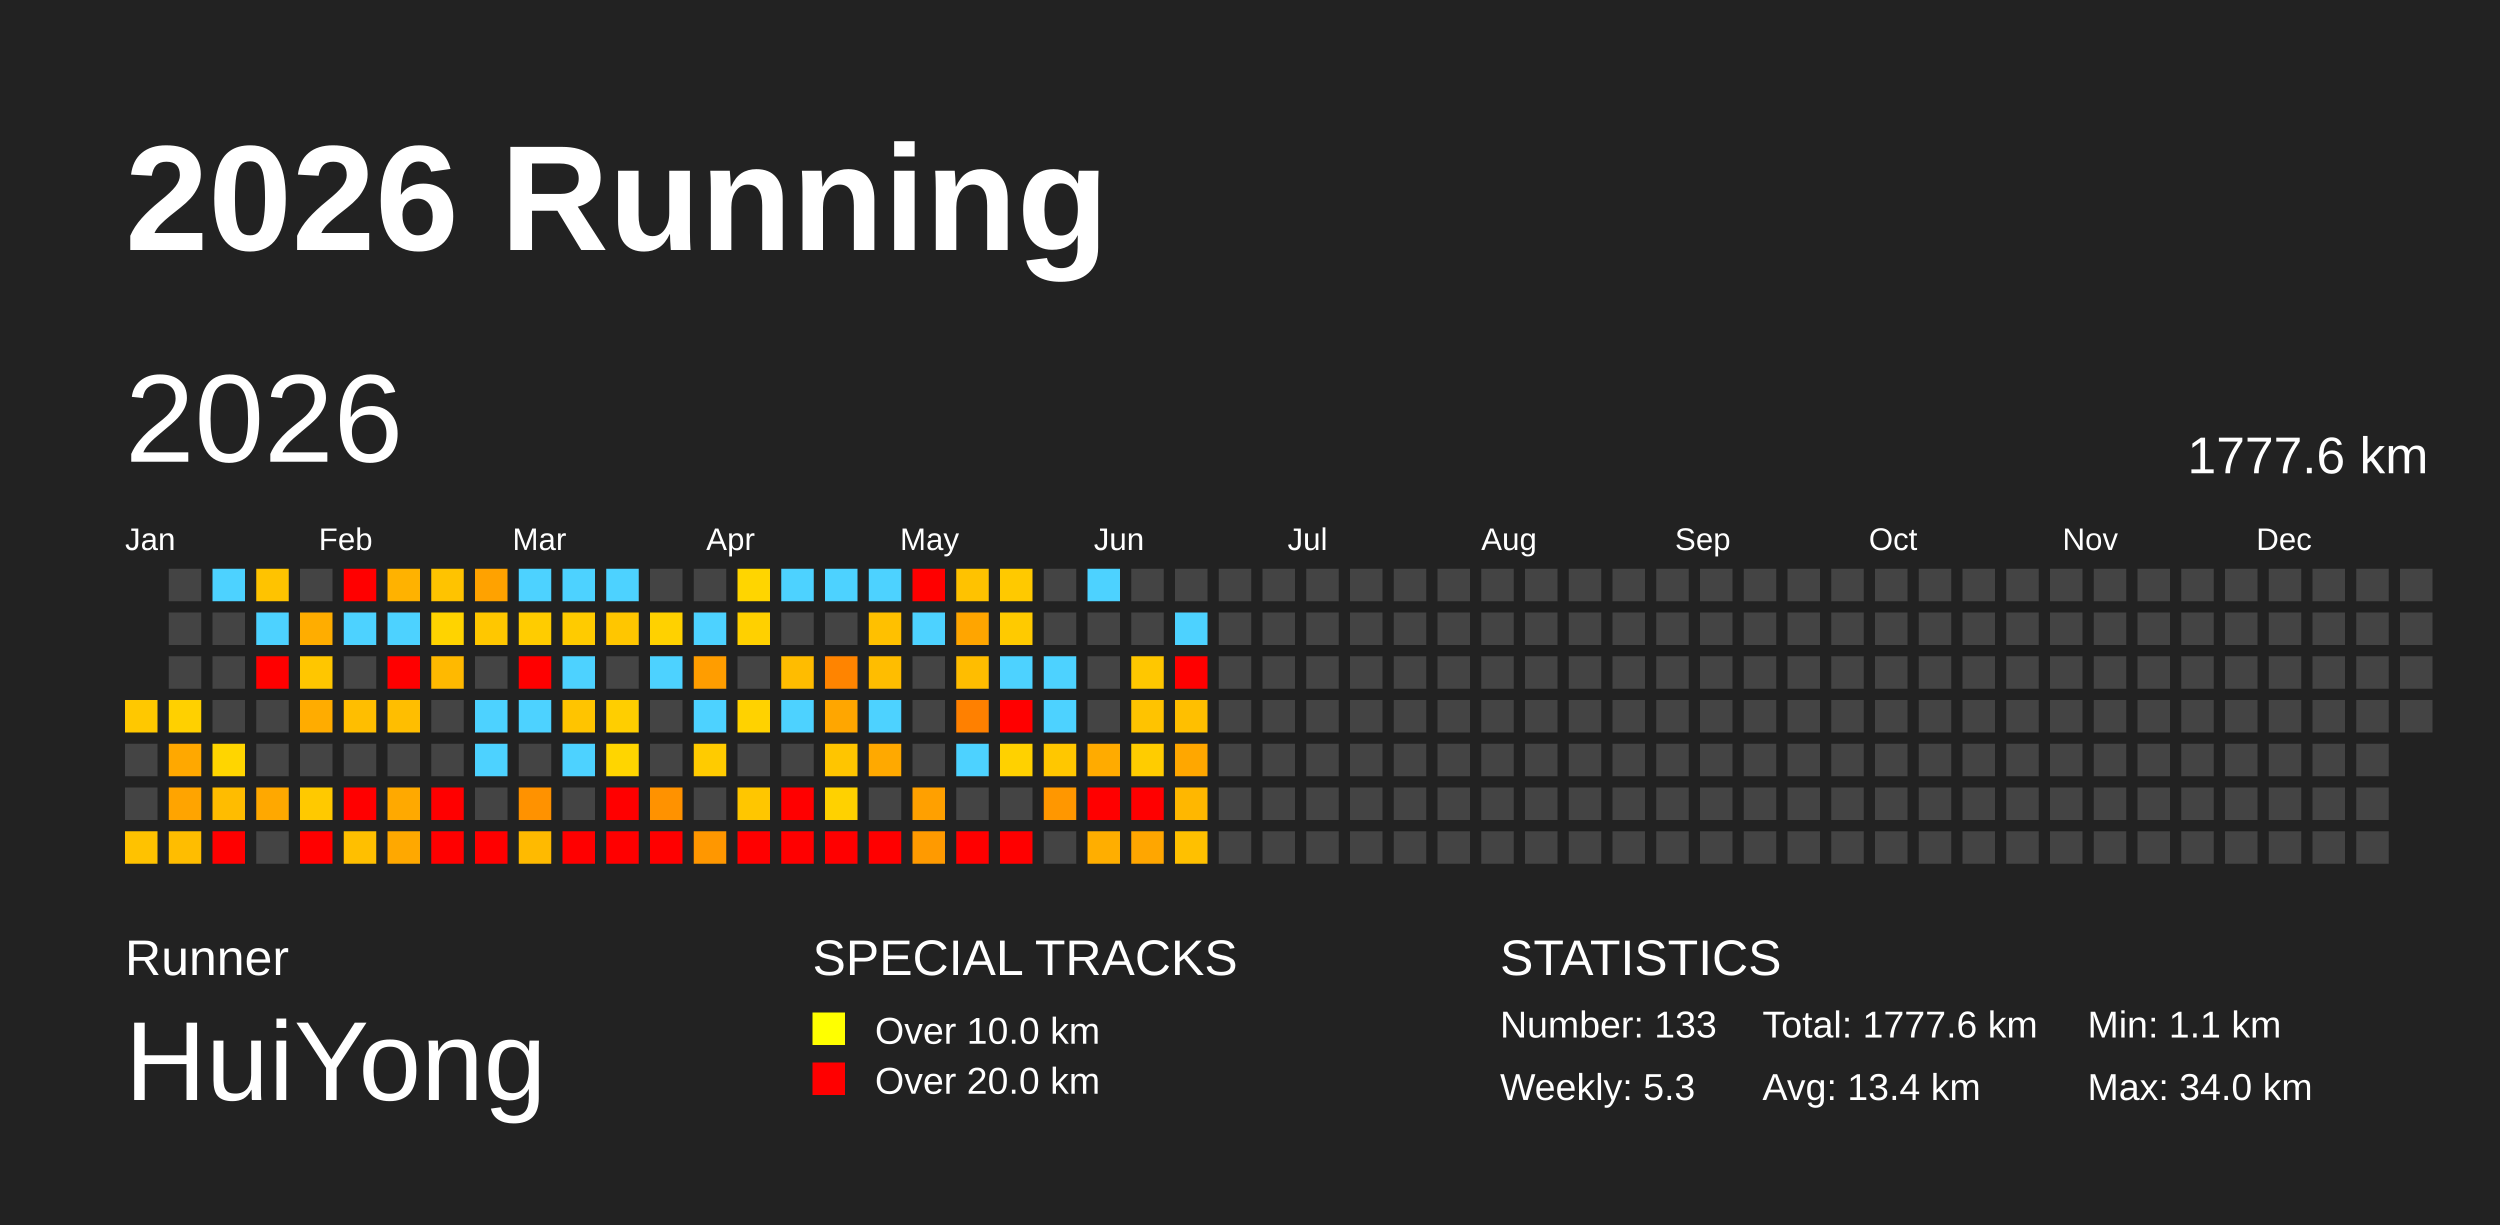
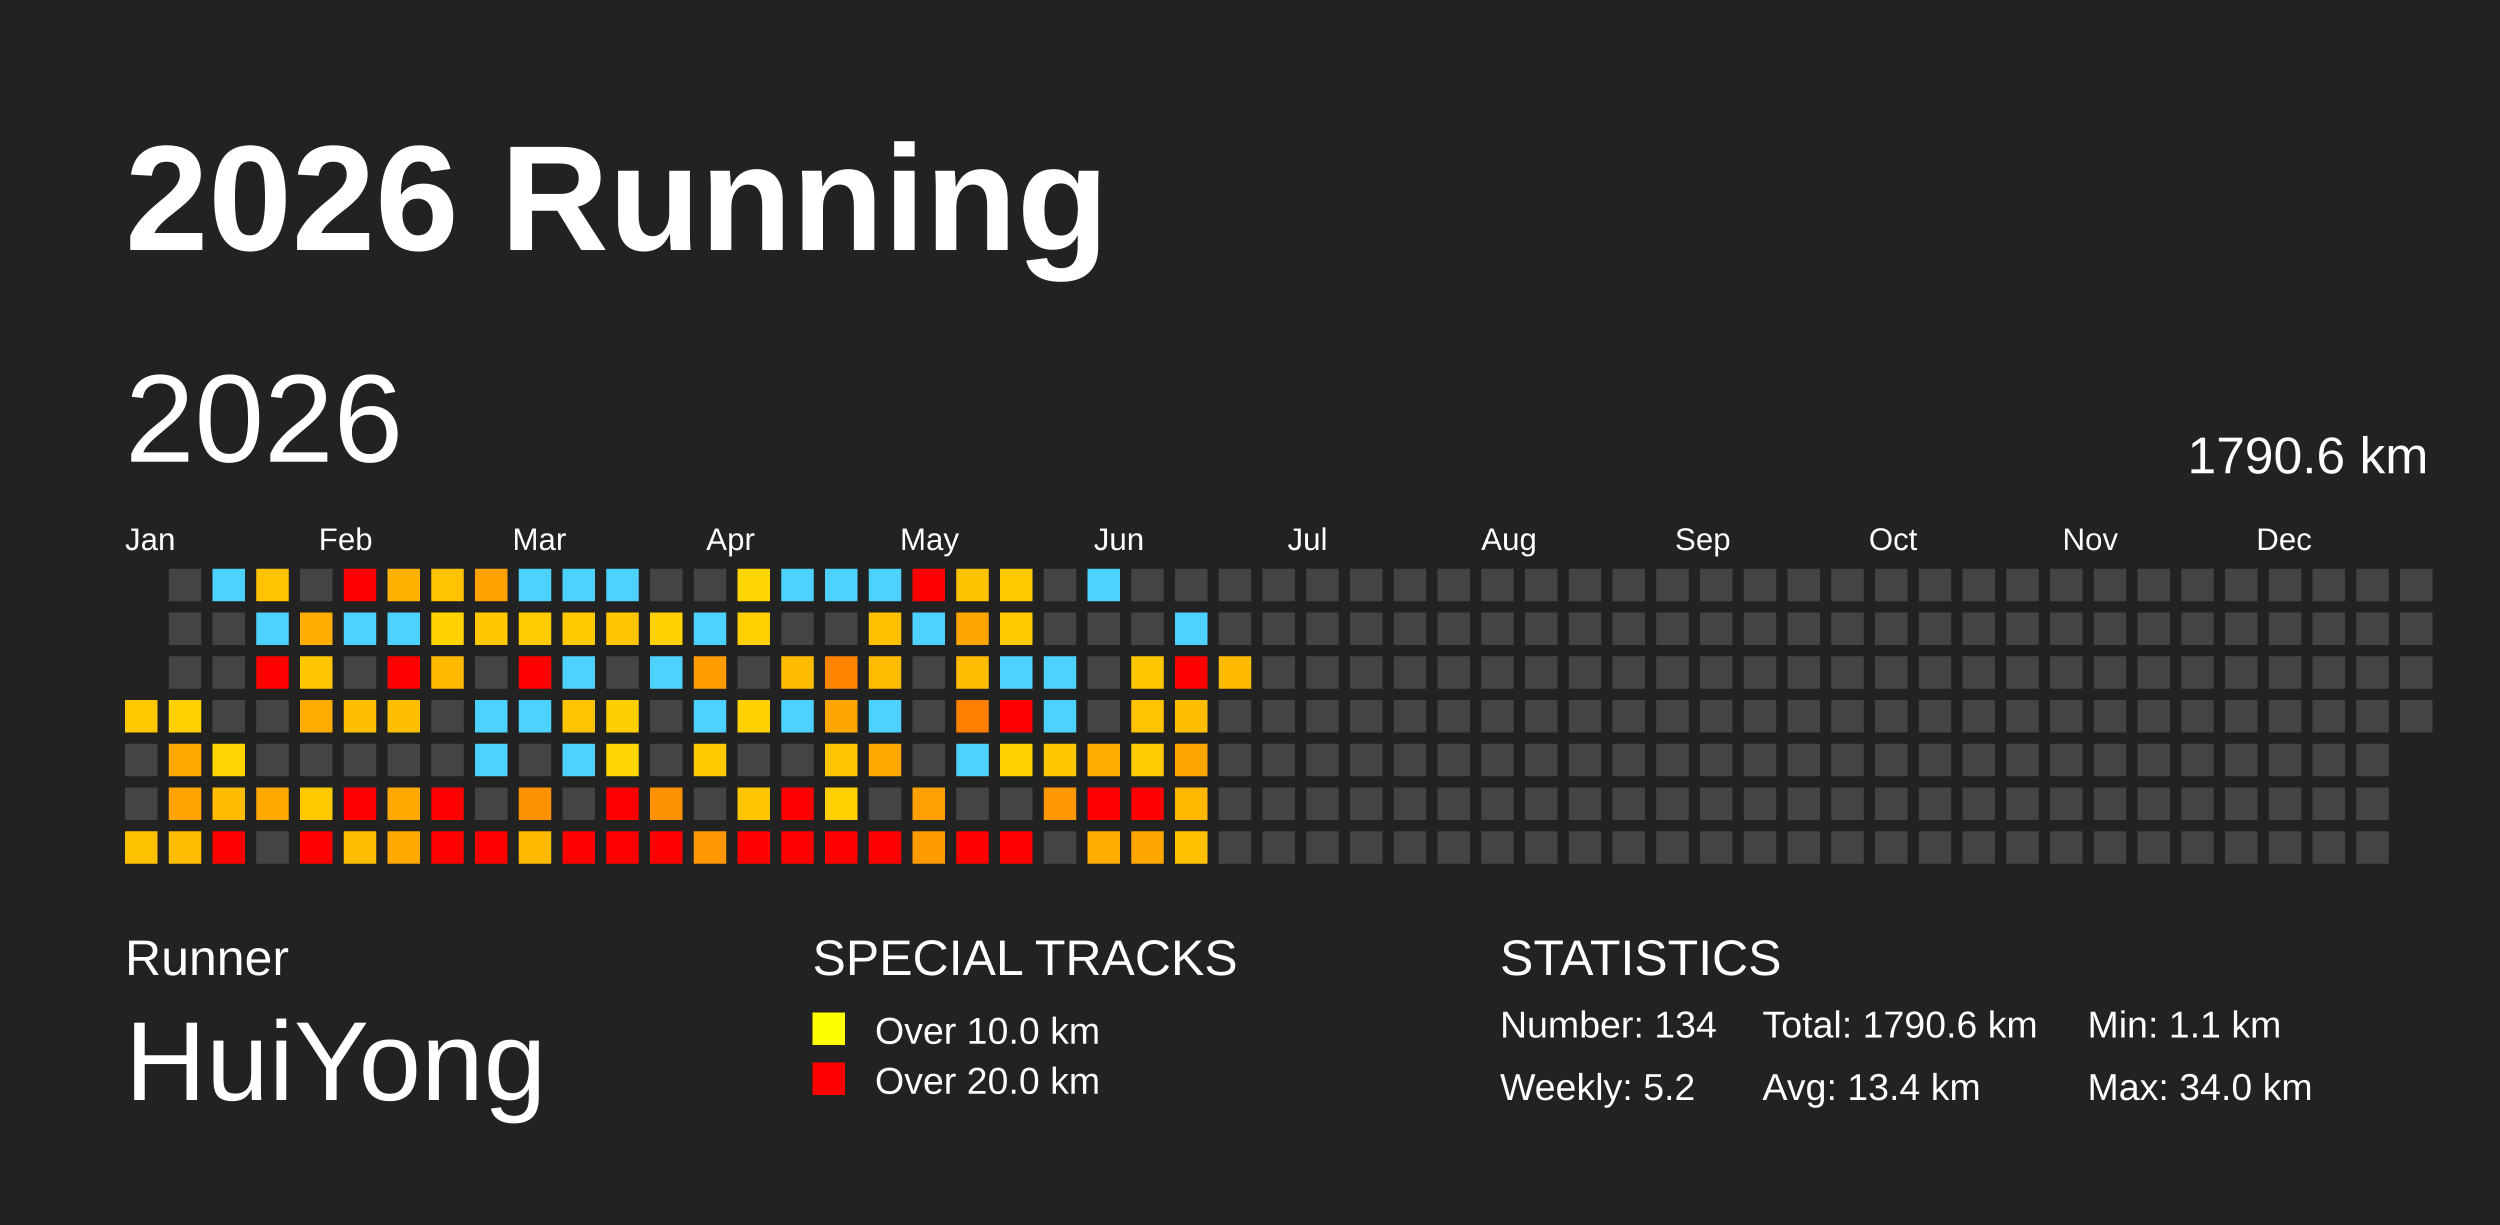
<svg xmlns="http://www.w3.org/2000/svg" baseProfile="full" height="98mm" version="1.1" viewBox="0,0,200,98" width="200mm">
  <defs />
  <rect fill="#222222" height="98" width="200" x="0" y="0" />
  <text fill="#FFFFFF" style="font-size:12px; font-family:Arial; font-weight:bold;" x="10" y="20">2026 Running</text>
  <text fill="#FFFFFF" style="font-size:4px; font-family:Arial" x="10" y="78">Runner</text>
  <text fill="#FFFFFF" style="font-size:9px; font-family:Arial" x="10" y="88">HuiYong</text>
  <text fill="#FFFFFF" style="font-size:4px; font-family:Arial" x="65" y="78">SPECIAL TRACKS</text>
  <rect fill="yellow" height="2.6" width="2.6" x="65" y="81" />
  <text fill="#FFFFFF" style="font-size:3px; font-family:Arial" x="70" y="83.5">Over 10.0 km</text>
  <rect fill="red" height="2.6" width="2.6" x="65" y="85" />
  <text fill="#FFFFFF" style="font-size:3px; font-family:Arial" x="70" y="87.5">Over 20.0 km</text>
  <text fill="#FFFFFF" style="font-size:4px; font-family:Arial" x="120" y="78">STATISTICS</text>
-   <text fill="#FFFFFF" style="font-size:3px; font-family:Arial" x="120" y="83">Number: 133</text>
-   <text fill="#FFFFFF" style="font-size:3px; font-family:Arial" x="120" y="88">Weekly: 5.3</text>
-   <text fill="#FFFFFF" style="font-size:3px; font-family:Arial" x="141" y="83">Total: 1777.6 km</text>
+   <text fill="#FFFFFF" style="font-size:3px; font-family:Arial" x="120" y="83">Number: 134</text>
+   <text fill="#FFFFFF" style="font-size:3px; font-family:Arial" x="120" y="88">Weekly: 5.2</text>
+   <text fill="#FFFFFF" style="font-size:3px; font-family:Arial" x="141" y="83">Total: 1790.6 km</text>
  <text fill="#FFFFFF" style="font-size:3px; font-family:Arial" x="141" y="88">Avg: 13.4 km</text>
  <text fill="#FFFFFF" style="font-size:3px; font-family:Arial" x="167" y="83">Min: 1.1 km</text>
  <text fill="#FFFFFF" style="font-size:3px; font-family:Arial" x="167" y="88">Max: 34.0 km</text>
  <text dominant-baseline="hanging" fill="#FFFFFF" style="font-size:10.0px; font-family:Arial;" x="10" y="30">2026</text>
-   <text dominant-baseline="hanging" fill="#FFFFFF" style="font-size:4.125px; font-family:Arial;" x="175" y="35">1777.6 km</text>
+   <text dominant-baseline="hanging" fill="#FFFFFF" style="font-size:4.125px; font-family:Arial;" x="175" y="35">1790.6 km</text>
  <text fill="#FFFFFF" style="font-size:2.5px; font-family:Arial" x="10.0" y="44">Jan</text>
  <text fill="#FFFFFF" style="font-size:2.5px; font-family:Arial" x="25.5" y="44">Feb</text>
  <text fill="#FFFFFF" style="font-size:2.5px; font-family:Arial" x="41.0" y="44">Mar</text>
  <text fill="#FFFFFF" style="font-size:2.5px; font-family:Arial" x="56.5" y="44">Apr</text>
  <text fill="#FFFFFF" style="font-size:2.5px; font-family:Arial" x="72.0" y="44">May</text>
  <text fill="#FFFFFF" style="font-size:2.5px; font-family:Arial" x="87.5" y="44">Jun</text>
  <text fill="#FFFFFF" style="font-size:2.5px; font-family:Arial" x="103.0" y="44">Jul</text>
  <text fill="#FFFFFF" style="font-size:2.5px; font-family:Arial" x="118.5" y="44">Aug</text>
  <text fill="#FFFFFF" style="font-size:2.5px; font-family:Arial" x="134.0" y="44">Sep</text>
  <text fill="#FFFFFF" style="font-size:2.5px; font-family:Arial" x="149.5" y="44">Oct</text>
  <text fill="#FFFFFF" style="font-size:2.5px; font-family:Arial" x="165.0" y="44">Nov</text>
  <text fill="#FFFFFF" style="font-size:2.5px; font-family:Arial" x="180.5" y="44">Dec</text>
  <rect fill="#ffc800" height="2.6" width="2.6" x="10.0" y="56.0" />
  <rect fill="#444444" height="2.6" width="2.6" x="10.0" y="59.5" />
  <rect fill="#444444" height="2.6" width="2.6" x="10.0" y="63.0" />
  <rect fill="#ffc200" height="2.6" width="2.6" x="10.0" y="66.5" />
  <rect fill="#444444" height="2.6" width="2.6" x="13.5" y="45.5" />
  <rect fill="#444444" height="2.6" width="2.6" x="13.5" y="49.0" />
  <rect fill="#444444" height="2.6" width="2.6" x="13.5" y="52.5" />
  <rect fill="#ffd000" height="2.6" width="2.6" x="13.5" y="56.0" />
  <rect fill="#ffa800" height="2.6" width="2.6" x="13.5" y="59.5" />
  <rect fill="#ffa400" height="2.6" width="2.6" x="13.5" y="63.0" />
  <rect fill="#ffbd00" height="2.6" width="2.6" x="13.5" y="66.5" />
  <rect fill="#4dd2ff" height="2.6" width="2.6" x="17.0" y="45.5" />
  <rect fill="#444444" height="2.6" width="2.6" x="17.0" y="49.0" />
  <rect fill="#444444" height="2.6" width="2.6" x="17.0" y="52.5" />
  <rect fill="#444444" height="2.6" width="2.6" x="17.0" y="56.0" />
  <rect fill="#ffd500" height="2.6" width="2.6" x="17.0" y="59.5" />
  <rect fill="#ffbc00" height="2.6" width="2.6" x="17.0" y="63.0" />
  <rect fill="red" height="2.6" width="2.6" x="17.0" y="66.5" />
  <rect fill="#ffc300" height="2.6" width="2.6" x="20.5" y="45.5" />
  <rect fill="#4dd2ff" height="2.6" width="2.6" x="20.5" y="49.0" />
  <rect fill="red" height="2.6" width="2.6" x="20.5" y="52.5" />
  <rect fill="#444444" height="2.6" width="2.6" x="20.5" y="56.0" />
  <rect fill="#444444" height="2.6" width="2.6" x="20.5" y="59.5" />
  <rect fill="#ffa800" height="2.6" width="2.6" x="20.5" y="63.0" />
  <rect fill="#444444" height="2.6" width="2.6" x="20.5" y="66.5" />
  <rect fill="#444444" height="2.6" width="2.6" x="24.0" y="45.5" />
  <rect fill="#ffad00" height="2.6" width="2.6" x="24.0" y="49.0" />
  <rect fill="#ffc600" height="2.6" width="2.6" x="24.0" y="52.5" />
  <rect fill="#ffac00" height="2.6" width="2.6" x="24.0" y="56.0" />
  <rect fill="#444444" height="2.6" width="2.6" x="24.0" y="59.5" />
  <rect fill="#ffc900" height="2.6" width="2.6" x="24.0" y="63.0" />
  <rect fill="red" height="2.6" width="2.6" x="24.0" y="66.5" />
  <rect fill="red" height="2.6" width="2.6" x="27.5" y="45.5" />
  <rect fill="#4dd2ff" height="2.6" width="2.6" x="27.5" y="49.0" />
  <rect fill="#444444" height="2.6" width="2.6" x="27.5" y="52.5" />
  <rect fill="#ffbe00" height="2.6" width="2.6" x="27.5" y="56.0" />
  <rect fill="#444444" height="2.6" width="2.6" x="27.5" y="59.5" />
  <rect fill="red" height="2.6" width="2.6" x="27.5" y="63.0" />
  <rect fill="#ffbf00" height="2.6" width="2.6" x="27.5" y="66.5" />
  <rect fill="#ffb200" height="2.6" width="2.6" x="31.0" y="45.5" />
  <rect fill="#4dd2ff" height="2.6" width="2.6" x="31.0" y="49.0" />
  <rect fill="red" height="2.6" width="2.6" x="31.0" y="52.5" />
  <rect fill="#ffbe00" height="2.6" width="2.6" x="31.0" y="56.0" />
  <rect fill="#444444" height="2.6" width="2.6" x="31.0" y="59.5" />
  <rect fill="#ffa900" height="2.6" width="2.6" x="31.0" y="63.0" />
  <rect fill="#ffa800" height="2.6" width="2.6" x="31.0" y="66.5" />
  <rect fill="#ffc300" height="2.6" width="2.6" x="34.5" y="45.5" />
  <rect fill="#ffd300" height="2.6" width="2.6" x="34.5" y="49.0" />
  <rect fill="#ffb900" height="2.6" width="2.6" x="34.5" y="52.5" />
  <rect fill="#444444" height="2.6" width="2.6" x="34.5" y="56.0" />
  <rect fill="#444444" height="2.6" width="2.6" x="34.5" y="59.5" />
  <rect fill="red" height="2.6" width="2.6" x="34.5" y="63.0" />
  <rect fill="red" height="2.6" width="2.6" x="34.5" y="66.5" />
  <rect fill="#ffa200" height="2.6" width="2.6" x="38.0" y="45.5" />
  <rect fill="#ffc700" height="2.6" width="2.6" x="38.0" y="49.0" />
  <rect fill="#444444" height="2.6" width="2.6" x="38.0" y="52.5" />
  <rect fill="#4dd2ff" height="2.6" width="2.6" x="38.0" y="56.0" />
  <rect fill="#4dd2ff" height="2.6" width="2.6" x="38.0" y="59.5" />
  <rect fill="#444444" height="2.6" width="2.6" x="38.0" y="63.0" />
  <rect fill="red" height="2.6" width="2.6" x="38.0" y="66.5" />
  <rect fill="#4dd2ff" height="2.6" width="2.6" x="41.5" y="45.5" />
  <rect fill="#ffcc00" height="2.6" width="2.6" x="41.5" y="49.0" />
  <rect fill="red" height="2.6" width="2.6" x="41.5" y="52.5" />
  <rect fill="#4dd2ff" height="2.6" width="2.6" x="41.5" y="56.0" />
  <rect fill="#444444" height="2.6" width="2.6" x="41.5" y="59.5" />
  <rect fill="#ff9200" height="2.6" width="2.6" x="41.5" y="63.0" />
  <rect fill="#ffba00" height="2.6" width="2.6" x="41.5" y="66.5" />
  <rect fill="#4dd2ff" height="2.6" width="2.6" x="45.0" y="45.5" />
  <rect fill="#ffcb00" height="2.6" width="2.6" x="45.0" y="49.0" />
  <rect fill="#4dd2ff" height="2.6" width="2.6" x="45.0" y="52.5" />
  <rect fill="#ffc400" height="2.6" width="2.6" x="45.0" y="56.0" />
  <rect fill="#4dd2ff" height="2.6" width="2.6" x="45.0" y="59.5" />
  <rect fill="#444444" height="2.6" width="2.6" x="45.0" y="63.0" />
  <rect fill="red" height="2.6" width="2.6" x="45.0" y="66.5" />
  <rect fill="#4dd2ff" height="2.6" width="2.6" x="48.5" y="45.5" />
  <rect fill="#ffc600" height="2.6" width="2.6" x="48.5" y="49.0" />
  <rect fill="#444444" height="2.6" width="2.6" x="48.5" y="52.5" />
  <rect fill="#ffce00" height="2.6" width="2.6" x="48.5" y="56.0" />
  <rect fill="#ffd500" height="2.6" width="2.6" x="48.5" y="59.5" />
  <rect fill="red" height="2.6" width="2.6" x="48.5" y="63.0" />
  <rect fill="red" height="2.6" width="2.6" x="48.5" y="66.5" />
  <rect fill="#444444" height="2.6" width="2.6" x="52.0" y="45.5" />
  <rect fill="#ffd100" height="2.6" width="2.6" x="52.0" y="49.0" />
  <rect fill="#4dd2ff" height="2.6" width="2.6" x="52.0" y="52.5" />
  <rect fill="#444444" height="2.6" width="2.6" x="52.0" y="56.0" />
  <rect fill="#444444" height="2.6" width="2.6" x="52.0" y="59.5" />
  <rect fill="#ff9200" height="2.6" width="2.6" x="52.0" y="63.0" />
  <rect fill="red" height="2.6" width="2.6" x="52.0" y="66.5" />
  <rect fill="#444444" height="2.6" width="2.6" x="55.5" y="45.5" />
  <rect fill="#4dd2ff" height="2.6" width="2.6" x="55.5" y="49.0" />
  <rect fill="#ff9d00" height="2.6" width="2.6" x="55.5" y="52.5" />
  <rect fill="#4dd2ff" height="2.6" width="2.6" x="55.5" y="56.0" />
  <rect fill="#ffcb00" height="2.6" width="2.6" x="55.5" y="59.5" />
  <rect fill="#444444" height="2.6" width="2.6" x="55.5" y="63.0" />
  <rect fill="#ff9700" height="2.6" width="2.6" x="55.5" y="66.5" />
  <rect fill="#ffd500" height="2.6" width="2.6" x="59.0" y="45.5" />
  <rect fill="#ffd000" height="2.6" width="2.6" x="59.0" y="49.0" />
  <rect fill="#444444" height="2.6" width="2.6" x="59.0" y="52.5" />
  <rect fill="#ffd200" height="2.6" width="2.6" x="59.0" y="56.0" />
  <rect fill="#444444" height="2.6" width="2.6" x="59.0" y="59.5" />
  <rect fill="#ffc600" height="2.6" width="2.6" x="59.0" y="63.0" />
  <rect fill="red" height="2.6" width="2.6" x="59.0" y="66.5" />
  <rect fill="#4dd2ff" height="2.6" width="2.6" x="62.5" y="45.5" />
  <rect fill="#444444" height="2.6" width="2.6" x="62.5" y="49.0" />
  <rect fill="#ffbc00" height="2.6" width="2.6" x="62.5" y="52.5" />
  <rect fill="#4dd2ff" height="2.6" width="2.6" x="62.5" y="56.0" />
  <rect fill="#444444" height="2.6" width="2.6" x="62.5" y="59.5" />
  <rect fill="red" height="2.6" width="2.6" x="62.5" y="63.0" />
  <rect fill="red" height="2.6" width="2.6" x="62.5" y="66.5" />
  <rect fill="#4dd2ff" height="2.6" width="2.6" x="66.0" y="45.5" />
  <rect fill="#444444" height="2.6" width="2.6" x="66.0" y="49.0" />
  <rect fill="#ff8400" height="2.6" width="2.6" x="66.0" y="52.5" />
  <rect fill="#ffa600" height="2.6" width="2.6" x="66.0" y="56.0" />
  <rect fill="#ffc500" height="2.6" width="2.6" x="66.0" y="59.5" />
  <rect fill="#ffd100" height="2.6" width="2.6" x="66.0" y="63.0" />
  <rect fill="red" height="2.6" width="2.6" x="66.0" y="66.5" />
  <rect fill="#4dd2ff" height="2.6" width="2.6" x="69.5" y="45.5" />
  <rect fill="#ffc000" height="2.6" width="2.6" x="69.5" y="49.0" />
  <rect fill="#ffbd00" height="2.6" width="2.6" x="69.5" y="52.5" />
  <rect fill="#4dd2ff" height="2.6" width="2.6" x="69.5" y="56.0" />
  <rect fill="#ffa900" height="2.6" width="2.6" x="69.5" y="59.5" />
  <rect fill="#444444" height="2.6" width="2.6" x="69.5" y="63.0" />
  <rect fill="red" height="2.6" width="2.6" x="69.5" y="66.5" />
  <rect fill="red" height="2.6" width="2.6" x="73.0" y="45.5" />
  <rect fill="#4dd2ff" height="2.6" width="2.6" x="73.0" y="49.0" />
  <rect fill="#444444" height="2.6" width="2.6" x="73.0" y="52.5" />
  <rect fill="#444444" height="2.6" width="2.6" x="73.0" y="56.0" />
  <rect fill="#444444" height="2.6" width="2.6" x="73.0" y="59.5" />
  <rect fill="#ffa000" height="2.6" width="2.6" x="73.0" y="63.0" />
  <rect fill="#ff9a00" height="2.6" width="2.6" x="73.0" y="66.5" />
  <rect fill="#ffc200" height="2.6" width="2.6" x="76.5" y="45.5" />
  <rect fill="#ffa500" height="2.6" width="2.6" x="76.5" y="49.0" />
  <rect fill="#ffbd00" height="2.6" width="2.6" x="76.5" y="52.5" />
  <rect fill="#ff8000" height="2.6" width="2.6" x="76.5" y="56.0" />
  <rect fill="#4dd2ff" height="2.6" width="2.6" x="76.5" y="59.5" />
  <rect fill="#444444" height="2.6" width="2.6" x="76.5" y="63.0" />
  <rect fill="red" height="2.6" width="2.6" x="76.5" y="66.5" />
  <rect fill="#ffc900" height="2.6" width="2.6" x="80.0" y="45.5" />
  <rect fill="#ffca00" height="2.6" width="2.6" x="80.0" y="49.0" />
  <rect fill="#4dd2ff" height="2.6" width="2.6" x="80.0" y="52.5" />
  <rect fill="red" height="2.6" width="2.6" x="80.0" y="56.0" />
  <rect fill="#ffd100" height="2.6" width="2.6" x="80.0" y="59.5" />
  <rect fill="#444444" height="2.6" width="2.6" x="80.0" y="63.0" />
  <rect fill="red" height="2.6" width="2.6" x="80.0" y="66.5" />
  <rect fill="#444444" height="2.6" width="2.6" x="83.5" y="45.5" />
  <rect fill="#444444" height="2.6" width="2.6" x="83.5" y="49.0" />
  <rect fill="#4dd2ff" height="2.6" width="2.6" x="83.5" y="52.5" />
  <rect fill="#4dd2ff" height="2.6" width="2.6" x="83.5" y="56.0" />
  <rect fill="#ffc700" height="2.6" width="2.6" x="83.5" y="59.5" />
  <rect fill="#ff9700" height="2.6" width="2.6" x="83.5" y="63.0" />
  <rect fill="#444444" height="2.6" width="2.6" x="83.5" y="66.5" />
  <rect fill="#4dd2ff" height="2.6" width="2.6" x="87.0" y="45.5" />
  <rect fill="#444444" height="2.6" width="2.6" x="87.0" y="49.0" />
  <rect fill="#444444" height="2.6" width="2.6" x="87.0" y="52.5" />
  <rect fill="#444444" height="2.6" width="2.6" x="87.0" y="56.0" />
  <rect fill="#ffab00" height="2.6" width="2.6" x="87.0" y="59.5" />
  <rect fill="red" height="2.6" width="2.6" x="87.0" y="63.0" />
  <rect fill="#ffae00" height="2.6" width="2.6" x="87.0" y="66.5" />
  <rect fill="#444444" height="2.6" width="2.6" x="90.5" y="45.5" />
  <rect fill="#444444" height="2.6" width="2.6" x="90.5" y="49.0" />
  <rect fill="#ffc700" height="2.6" width="2.6" x="90.5" y="52.5" />
  <rect fill="#ffc300" height="2.6" width="2.6" x="90.5" y="56.0" />
  <rect fill="#ffcc00" height="2.6" width="2.6" x="90.5" y="59.5" />
  <rect fill="red" height="2.6" width="2.6" x="90.5" y="63.0" />
  <rect fill="#ffa600" height="2.6" width="2.6" x="90.5" y="66.5" />
  <rect fill="#444444" height="2.6" width="2.6" x="94.0" y="45.5" />
  <rect fill="#4dd2ff" height="2.6" width="2.6" x="94.0" y="49.0" />
  <rect fill="red" height="2.6" width="2.6" x="94.0" y="52.5" />
  <rect fill="#ffbf00" height="2.6" width="2.6" x="94.0" y="56.0" />
  <rect fill="#ffa700" height="2.6" width="2.6" x="94.0" y="59.5" />
  <rect fill="#ffb700" height="2.6" width="2.6" x="94.0" y="63.0" />
  <rect fill="#ffc000" height="2.6" width="2.6" x="94.0" y="66.5" />
  <rect fill="#444444" height="2.6" width="2.6" x="97.5" y="45.5" />
  <rect fill="#444444" height="2.6" width="2.6" x="97.5" y="49.0" />
-   <rect fill="#444444" height="2.6" width="2.6" x="97.5" y="52.5" />
+   <rect fill="#ffbb00" height="2.6" width="2.6" x="97.5" y="52.5" />
  <rect fill="#444444" height="2.6" width="2.6" x="97.5" y="56.0" />
  <rect fill="#444444" height="2.6" width="2.6" x="97.5" y="59.5" />
  <rect fill="#444444" height="2.6" width="2.6" x="97.5" y="63.0" />
  <rect fill="#444444" height="2.6" width="2.6" x="97.5" y="66.5" />
  <rect fill="#444444" height="2.6" width="2.6" x="101.0" y="45.5" />
  <rect fill="#444444" height="2.6" width="2.6" x="101.0" y="49.0" />
  <rect fill="#444444" height="2.6" width="2.6" x="101.0" y="52.5" />
  <rect fill="#444444" height="2.6" width="2.6" x="101.0" y="56.0" />
  <rect fill="#444444" height="2.6" width="2.6" x="101.0" y="59.5" />
  <rect fill="#444444" height="2.6" width="2.6" x="101.0" y="63.0" />
  <rect fill="#444444" height="2.6" width="2.6" x="101.0" y="66.5" />
  <rect fill="#444444" height="2.6" width="2.6" x="104.5" y="45.5" />
  <rect fill="#444444" height="2.6" width="2.6" x="104.5" y="49.0" />
  <rect fill="#444444" height="2.6" width="2.6" x="104.5" y="52.5" />
  <rect fill="#444444" height="2.6" width="2.6" x="104.5" y="56.0" />
  <rect fill="#444444" height="2.6" width="2.6" x="104.5" y="59.5" />
  <rect fill="#444444" height="2.6" width="2.6" x="104.5" y="63.0" />
  <rect fill="#444444" height="2.6" width="2.6" x="104.5" y="66.5" />
  <rect fill="#444444" height="2.6" width="2.6" x="108.0" y="45.5" />
  <rect fill="#444444" height="2.6" width="2.6" x="108.0" y="49.0" />
  <rect fill="#444444" height="2.6" width="2.6" x="108.0" y="52.5" />
  <rect fill="#444444" height="2.6" width="2.6" x="108.0" y="56.0" />
  <rect fill="#444444" height="2.6" width="2.6" x="108.0" y="59.5" />
  <rect fill="#444444" height="2.6" width="2.6" x="108.0" y="63.0" />
  <rect fill="#444444" height="2.6" width="2.6" x="108.0" y="66.5" />
  <rect fill="#444444" height="2.6" width="2.6" x="111.5" y="45.5" />
  <rect fill="#444444" height="2.6" width="2.6" x="111.5" y="49.0" />
  <rect fill="#444444" height="2.6" width="2.6" x="111.5" y="52.5" />
  <rect fill="#444444" height="2.6" width="2.6" x="111.5" y="56.0" />
  <rect fill="#444444" height="2.6" width="2.6" x="111.5" y="59.5" />
  <rect fill="#444444" height="2.6" width="2.6" x="111.5" y="63.0" />
  <rect fill="#444444" height="2.6" width="2.6" x="111.5" y="66.5" />
  <rect fill="#444444" height="2.6" width="2.6" x="115.0" y="45.5" />
  <rect fill="#444444" height="2.6" width="2.6" x="115.0" y="49.0" />
  <rect fill="#444444" height="2.6" width="2.6" x="115.0" y="52.5" />
  <rect fill="#444444" height="2.6" width="2.6" x="115.0" y="56.0" />
  <rect fill="#444444" height="2.6" width="2.6" x="115.0" y="59.5" />
  <rect fill="#444444" height="2.6" width="2.6" x="115.0" y="63.0" />
  <rect fill="#444444" height="2.6" width="2.6" x="115.0" y="66.5" />
  <rect fill="#444444" height="2.6" width="2.6" x="118.5" y="45.5" />
  <rect fill="#444444" height="2.6" width="2.6" x="118.5" y="49.0" />
  <rect fill="#444444" height="2.6" width="2.6" x="118.5" y="52.5" />
  <rect fill="#444444" height="2.6" width="2.6" x="118.5" y="56.0" />
  <rect fill="#444444" height="2.6" width="2.6" x="118.5" y="59.5" />
  <rect fill="#444444" height="2.6" width="2.6" x="118.5" y="63.0" />
  <rect fill="#444444" height="2.6" width="2.6" x="118.5" y="66.5" />
  <rect fill="#444444" height="2.6" width="2.6" x="122.0" y="45.5" />
  <rect fill="#444444" height="2.6" width="2.6" x="122.0" y="49.0" />
  <rect fill="#444444" height="2.6" width="2.6" x="122.0" y="52.5" />
  <rect fill="#444444" height="2.6" width="2.6" x="122.0" y="56.0" />
  <rect fill="#444444" height="2.6" width="2.6" x="122.0" y="59.5" />
  <rect fill="#444444" height="2.6" width="2.6" x="122.0" y="63.0" />
  <rect fill="#444444" height="2.6" width="2.6" x="122.0" y="66.5" />
  <rect fill="#444444" height="2.6" width="2.6" x="125.5" y="45.5" />
  <rect fill="#444444" height="2.6" width="2.6" x="125.5" y="49.0" />
  <rect fill="#444444" height="2.6" width="2.6" x="125.5" y="52.5" />
  <rect fill="#444444" height="2.6" width="2.6" x="125.5" y="56.0" />
  <rect fill="#444444" height="2.6" width="2.6" x="125.5" y="59.5" />
  <rect fill="#444444" height="2.6" width="2.6" x="125.5" y="63.0" />
  <rect fill="#444444" height="2.6" width="2.6" x="125.5" y="66.5" />
  <rect fill="#444444" height="2.6" width="2.6" x="129.0" y="45.5" />
  <rect fill="#444444" height="2.6" width="2.6" x="129.0" y="49.0" />
  <rect fill="#444444" height="2.6" width="2.6" x="129.0" y="52.5" />
  <rect fill="#444444" height="2.6" width="2.6" x="129.0" y="56.0" />
  <rect fill="#444444" height="2.6" width="2.6" x="129.0" y="59.5" />
  <rect fill="#444444" height="2.6" width="2.6" x="129.0" y="63.0" />
  <rect fill="#444444" height="2.6" width="2.6" x="129.0" y="66.5" />
  <rect fill="#444444" height="2.6" width="2.6" x="132.5" y="45.5" />
  <rect fill="#444444" height="2.6" width="2.6" x="132.5" y="49.0" />
  <rect fill="#444444" height="2.6" width="2.6" x="132.5" y="52.5" />
  <rect fill="#444444" height="2.6" width="2.6" x="132.5" y="56.0" />
  <rect fill="#444444" height="2.6" width="2.6" x="132.5" y="59.5" />
  <rect fill="#444444" height="2.6" width="2.6" x="132.5" y="63.0" />
  <rect fill="#444444" height="2.6" width="2.6" x="132.5" y="66.5" />
  <rect fill="#444444" height="2.6" width="2.6" x="136.0" y="45.5" />
  <rect fill="#444444" height="2.6" width="2.6" x="136.0" y="49.0" />
  <rect fill="#444444" height="2.6" width="2.6" x="136.0" y="52.5" />
  <rect fill="#444444" height="2.6" width="2.6" x="136.0" y="56.0" />
  <rect fill="#444444" height="2.6" width="2.6" x="136.0" y="59.5" />
  <rect fill="#444444" height="2.6" width="2.6" x="136.0" y="63.0" />
  <rect fill="#444444" height="2.6" width="2.6" x="136.0" y="66.5" />
  <rect fill="#444444" height="2.6" width="2.6" x="139.5" y="45.5" />
  <rect fill="#444444" height="2.6" width="2.6" x="139.5" y="49.0" />
  <rect fill="#444444" height="2.6" width="2.6" x="139.5" y="52.5" />
  <rect fill="#444444" height="2.6" width="2.6" x="139.5" y="56.0" />
  <rect fill="#444444" height="2.6" width="2.6" x="139.5" y="59.5" />
  <rect fill="#444444" height="2.6" width="2.6" x="139.5" y="63.0" />
  <rect fill="#444444" height="2.6" width="2.6" x="139.5" y="66.5" />
  <rect fill="#444444" height="2.6" width="2.6" x="143.0" y="45.5" />
  <rect fill="#444444" height="2.6" width="2.6" x="143.0" y="49.0" />
  <rect fill="#444444" height="2.6" width="2.6" x="143.0" y="52.5" />
  <rect fill="#444444" height="2.6" width="2.6" x="143.0" y="56.0" />
  <rect fill="#444444" height="2.6" width="2.6" x="143.0" y="59.5" />
  <rect fill="#444444" height="2.6" width="2.6" x="143.0" y="63.0" />
  <rect fill="#444444" height="2.6" width="2.6" x="143.0" y="66.5" />
  <rect fill="#444444" height="2.6" width="2.6" x="146.5" y="45.5" />
  <rect fill="#444444" height="2.6" width="2.6" x="146.5" y="49.0" />
  <rect fill="#444444" height="2.6" width="2.6" x="146.5" y="52.5" />
  <rect fill="#444444" height="2.6" width="2.6" x="146.5" y="56.0" />
  <rect fill="#444444" height="2.6" width="2.6" x="146.5" y="59.5" />
  <rect fill="#444444" height="2.6" width="2.6" x="146.5" y="63.0" />
  <rect fill="#444444" height="2.6" width="2.6" x="146.5" y="66.5" />
  <rect fill="#444444" height="2.6" width="2.6" x="150.0" y="45.5" />
  <rect fill="#444444" height="2.6" width="2.6" x="150.0" y="49.0" />
  <rect fill="#444444" height="2.6" width="2.6" x="150.0" y="52.5" />
  <rect fill="#444444" height="2.6" width="2.6" x="150.0" y="56.0" />
  <rect fill="#444444" height="2.6" width="2.6" x="150.0" y="59.5" />
  <rect fill="#444444" height="2.6" width="2.6" x="150.0" y="63.0" />
  <rect fill="#444444" height="2.6" width="2.6" x="150.0" y="66.5" />
  <rect fill="#444444" height="2.6" width="2.6" x="153.5" y="45.5" />
  <rect fill="#444444" height="2.6" width="2.6" x="153.5" y="49.0" />
  <rect fill="#444444" height="2.6" width="2.6" x="153.5" y="52.5" />
  <rect fill="#444444" height="2.6" width="2.6" x="153.5" y="56.0" />
  <rect fill="#444444" height="2.6" width="2.6" x="153.5" y="59.5" />
  <rect fill="#444444" height="2.6" width="2.6" x="153.5" y="63.0" />
  <rect fill="#444444" height="2.6" width="2.6" x="153.5" y="66.5" />
  <rect fill="#444444" height="2.6" width="2.6" x="157.0" y="45.5" />
  <rect fill="#444444" height="2.6" width="2.6" x="157.0" y="49.0" />
  <rect fill="#444444" height="2.6" width="2.6" x="157.0" y="52.5" />
  <rect fill="#444444" height="2.6" width="2.6" x="157.0" y="56.0" />
  <rect fill="#444444" height="2.6" width="2.6" x="157.0" y="59.5" />
  <rect fill="#444444" height="2.6" width="2.6" x="157.0" y="63.0" />
  <rect fill="#444444" height="2.6" width="2.6" x="157.0" y="66.5" />
  <rect fill="#444444" height="2.6" width="2.6" x="160.5" y="45.5" />
  <rect fill="#444444" height="2.6" width="2.6" x="160.5" y="49.0" />
  <rect fill="#444444" height="2.6" width="2.6" x="160.5" y="52.5" />
  <rect fill="#444444" height="2.6" width="2.6" x="160.5" y="56.0" />
  <rect fill="#444444" height="2.6" width="2.6" x="160.5" y="59.5" />
  <rect fill="#444444" height="2.6" width="2.6" x="160.5" y="63.0" />
  <rect fill="#444444" height="2.6" width="2.6" x="160.5" y="66.5" />
  <rect fill="#444444" height="2.6" width="2.6" x="164.0" y="45.5" />
  <rect fill="#444444" height="2.6" width="2.6" x="164.0" y="49.0" />
  <rect fill="#444444" height="2.6" width="2.6" x="164.0" y="52.5" />
  <rect fill="#444444" height="2.6" width="2.6" x="164.0" y="56.0" />
  <rect fill="#444444" height="2.6" width="2.6" x="164.0" y="59.5" />
  <rect fill="#444444" height="2.6" width="2.6" x="164.0" y="63.0" />
  <rect fill="#444444" height="2.6" width="2.6" x="164.0" y="66.5" />
  <rect fill="#444444" height="2.6" width="2.6" x="167.5" y="45.5" />
  <rect fill="#444444" height="2.6" width="2.6" x="167.5" y="49.0" />
  <rect fill="#444444" height="2.6" width="2.6" x="167.5" y="52.5" />
  <rect fill="#444444" height="2.6" width="2.6" x="167.5" y="56.0" />
  <rect fill="#444444" height="2.6" width="2.6" x="167.5" y="59.5" />
  <rect fill="#444444" height="2.6" width="2.6" x="167.5" y="63.0" />
  <rect fill="#444444" height="2.6" width="2.6" x="167.5" y="66.5" />
  <rect fill="#444444" height="2.6" width="2.6" x="171.0" y="45.5" />
  <rect fill="#444444" height="2.6" width="2.6" x="171.0" y="49.0" />
  <rect fill="#444444" height="2.6" width="2.6" x="171.0" y="52.5" />
  <rect fill="#444444" height="2.6" width="2.6" x="171.0" y="56.0" />
  <rect fill="#444444" height="2.6" width="2.6" x="171.0" y="59.5" />
  <rect fill="#444444" height="2.6" width="2.6" x="171.0" y="63.0" />
  <rect fill="#444444" height="2.6" width="2.6" x="171.0" y="66.5" />
  <rect fill="#444444" height="2.6" width="2.6" x="174.5" y="45.5" />
  <rect fill="#444444" height="2.6" width="2.6" x="174.5" y="49.0" />
  <rect fill="#444444" height="2.6" width="2.6" x="174.5" y="52.5" />
  <rect fill="#444444" height="2.6" width="2.6" x="174.5" y="56.0" />
  <rect fill="#444444" height="2.6" width="2.6" x="174.5" y="59.5" />
  <rect fill="#444444" height="2.6" width="2.6" x="174.5" y="63.0" />
  <rect fill="#444444" height="2.6" width="2.6" x="174.5" y="66.5" />
  <rect fill="#444444" height="2.6" width="2.6" x="178.0" y="45.5" />
  <rect fill="#444444" height="2.6" width="2.6" x="178.0" y="49.0" />
  <rect fill="#444444" height="2.6" width="2.6" x="178.0" y="52.5" />
  <rect fill="#444444" height="2.6" width="2.6" x="178.0" y="56.0" />
  <rect fill="#444444" height="2.6" width="2.6" x="178.0" y="59.5" />
  <rect fill="#444444" height="2.6" width="2.6" x="178.0" y="63.0" />
  <rect fill="#444444" height="2.6" width="2.6" x="178.0" y="66.5" />
  <rect fill="#444444" height="2.6" width="2.6" x="181.5" y="45.5" />
  <rect fill="#444444" height="2.6" width="2.6" x="181.5" y="49.0" />
  <rect fill="#444444" height="2.6" width="2.6" x="181.5" y="52.5" />
  <rect fill="#444444" height="2.6" width="2.6" x="181.5" y="56.0" />
  <rect fill="#444444" height="2.6" width="2.6" x="181.5" y="59.5" />
  <rect fill="#444444" height="2.6" width="2.6" x="181.5" y="63.0" />
  <rect fill="#444444" height="2.6" width="2.6" x="181.5" y="66.5" />
  <rect fill="#444444" height="2.6" width="2.6" x="185.0" y="45.5" />
  <rect fill="#444444" height="2.6" width="2.6" x="185.0" y="49.0" />
  <rect fill="#444444" height="2.6" width="2.6" x="185.0" y="52.5" />
  <rect fill="#444444" height="2.6" width="2.6" x="185.0" y="56.0" />
  <rect fill="#444444" height="2.6" width="2.6" x="185.0" y="59.5" />
  <rect fill="#444444" height="2.6" width="2.6" x="185.0" y="63.0" />
  <rect fill="#444444" height="2.6" width="2.6" x="185.0" y="66.5" />
  <rect fill="#444444" height="2.6" width="2.6" x="188.5" y="45.5" />
  <rect fill="#444444" height="2.6" width="2.6" x="188.5" y="49.0" />
  <rect fill="#444444" height="2.6" width="2.6" x="188.5" y="52.5" />
  <rect fill="#444444" height="2.6" width="2.6" x="188.5" y="56.0" />
  <rect fill="#444444" height="2.6" width="2.6" x="188.5" y="59.5" />
  <rect fill="#444444" height="2.6" width="2.6" x="188.5" y="63.0" />
  <rect fill="#444444" height="2.6" width="2.6" x="188.5" y="66.5" />
  <rect fill="#444444" height="2.6" width="2.6" x="192.0" y="45.5" />
  <rect fill="#444444" height="2.6" width="2.6" x="192.0" y="49.0" />
  <rect fill="#444444" height="2.6" width="2.6" x="192.0" y="52.5" />
  <rect fill="#444444" height="2.6" width="2.6" x="192.0" y="56.0" />
</svg>
